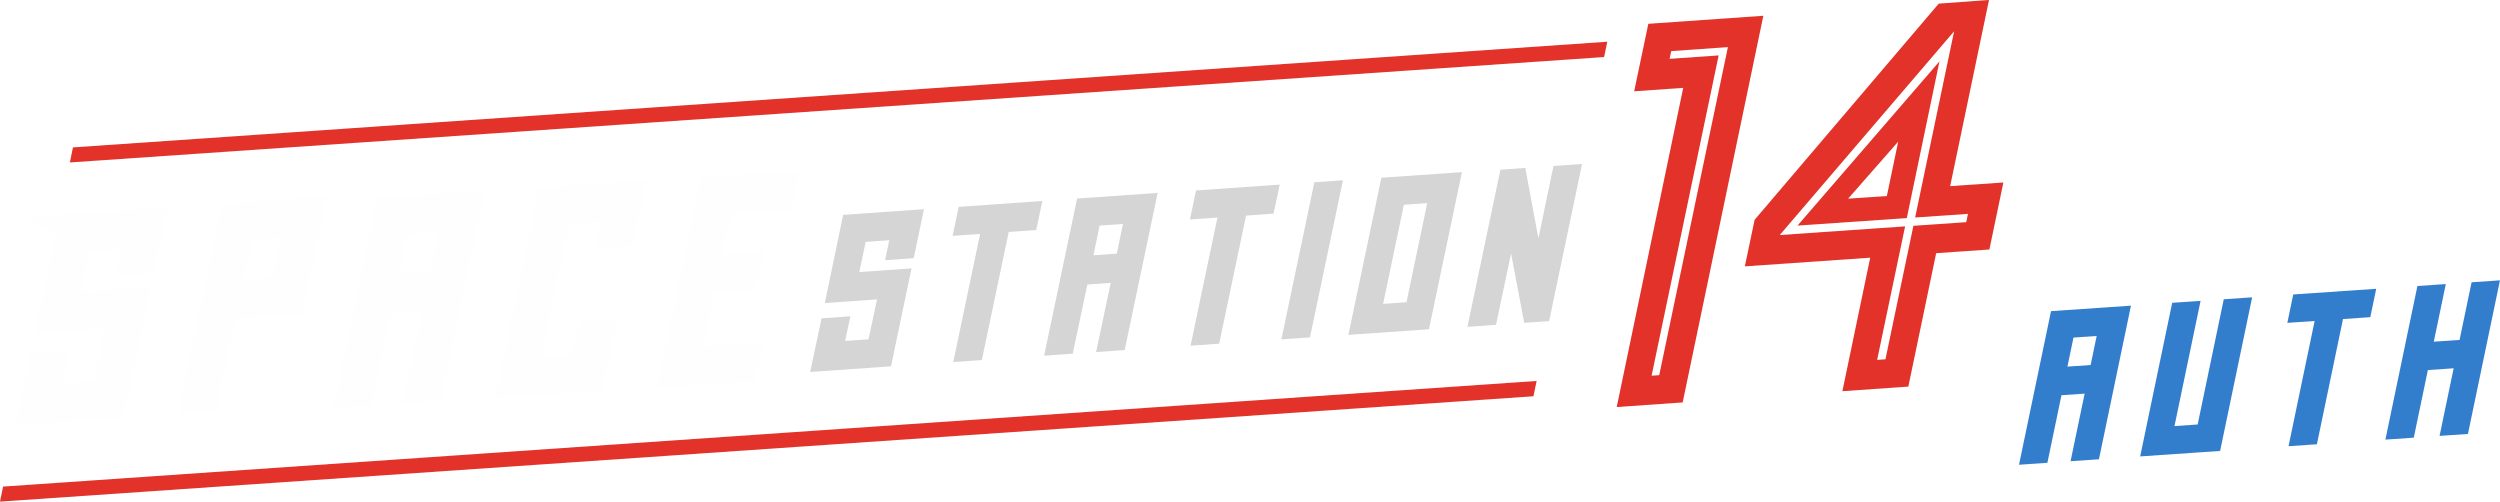
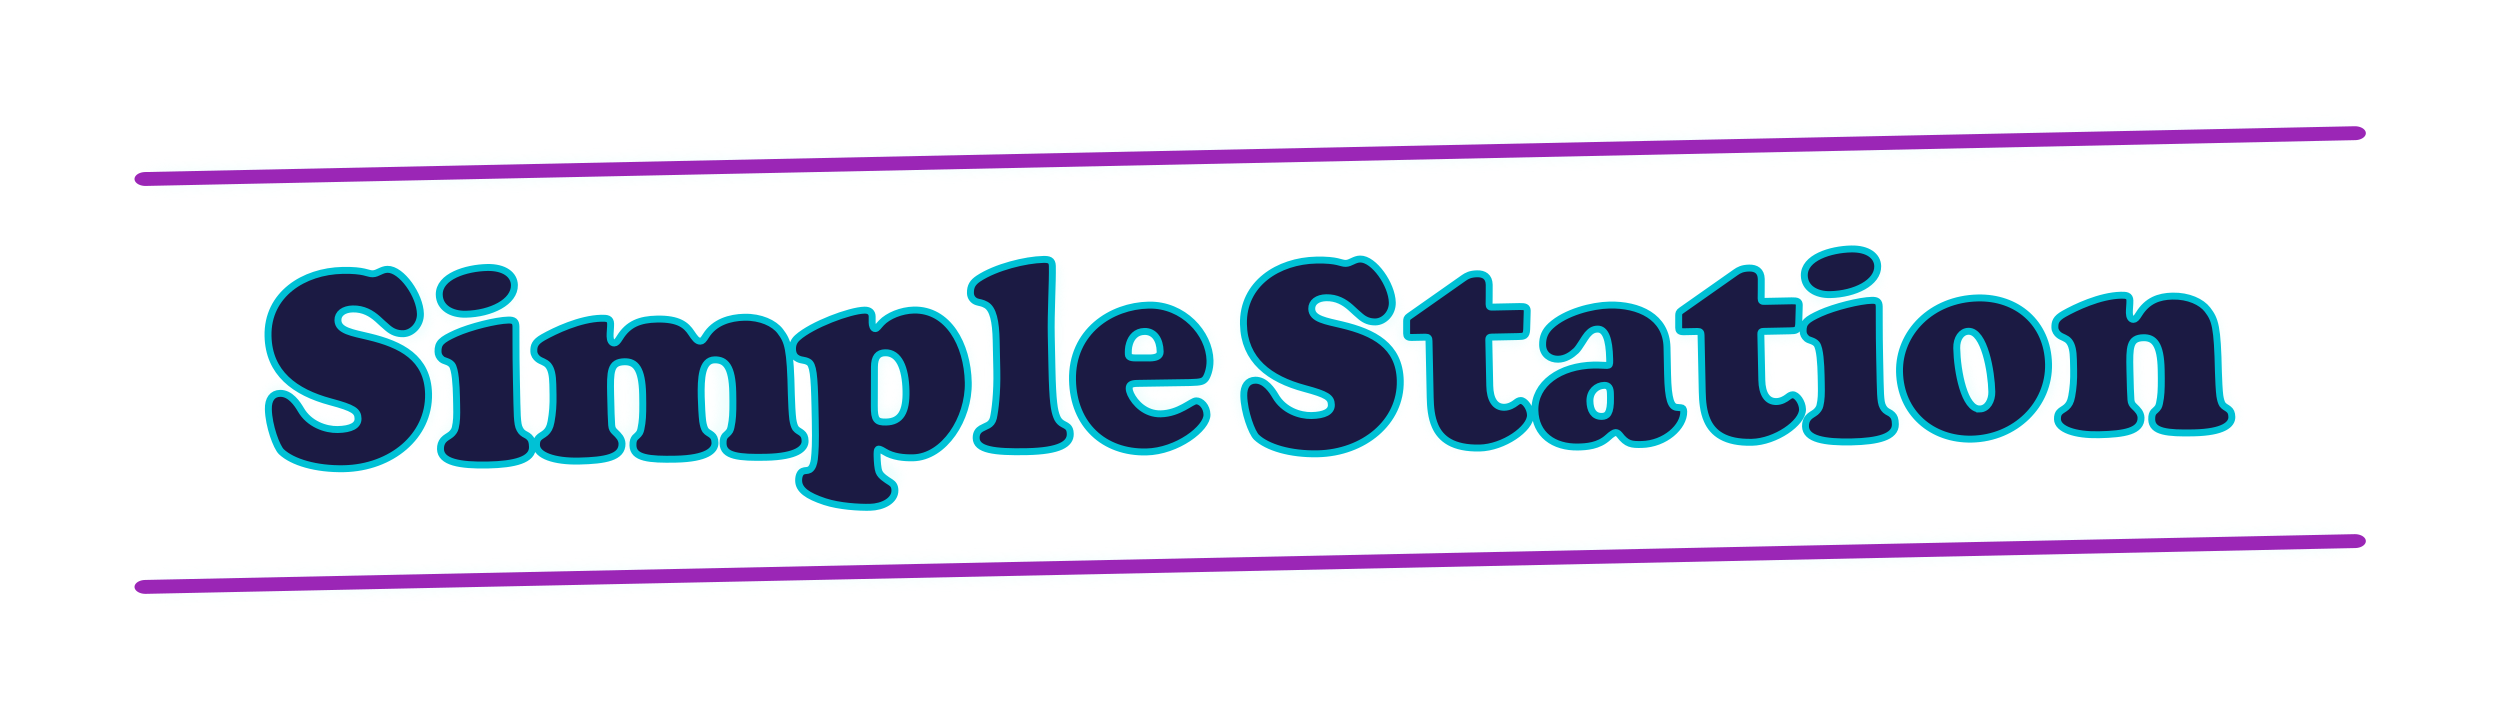
- <svg xmlns="http://www.w3.org/2000/svg" width="220.34mm" height="44.208mm" version="1.1" viewBox="0 0 220.34 44.208">
-   <g transform="translate(-70.426 -170.88)">
-     <g transform="translate(5.2915 22.631)">
-       <g transform="matrix(.9716 0 0 .9716 76.422 3.8653)">
-         <g fill="#d5d5d5">
-           <path d="m71.07 172.95-4.735 0.331 0.574-2.735 2.139-0.15-0.376 1.809 2.595-0.181 0.931-4.443-7.33 0.512-1.664 8.001 4.735-0.331-0.773 3.62-2.12 0.148 0.476-2.232-2.615 0.182-1.03 4.866 7.33-0.512z" />
-           <path d="m74.795 170 2.496-0.174-2.437 11.621 2.595-0.182 2.437-11.621 2.496-0.174 0.555-2.634-7.588 0.531z" />
-           <path d="m87.573 171.76 0.555-2.693 2.12-0.148-0.555 2.693zm2.833 8.598 2.992-14.255-7.31 0.512-2.991 14.255 2.595-0.182 1.327-6.274 2.12-0.148-1.327 6.274z" />
-           <path d="m98.978 179.78 2.437-11.621 2.496-0.175 0.555-2.634-7.588 0.531-0.555 2.634 2.496-0.174-2.437 11.621z" />
-           <path d="m104.62 179.39 2.595-0.181 2.991-14.255-2.595 0.182z" />
-           <path d="m115.73 167.18 2.12-0.148-1.882 8.988-2.119 0.148zm-5.032 11.802 7.31-0.51 2.991-14.255-7.31 0.51z" />
-           <path d="m124.09 178.07 1.367-6.475 1.189 6.296 2.259-0.158 2.992-14.255-2.595 0.182-1.367 6.574-1.188-6.395-2.259 0.158-2.991 14.255z" />
-         </g>
-         <text transform="matrix(1.0072 -.069108 -.20996 1.0072 0 0)" x="235.158" y="171.744" fill="#664646" font-family="'Grizzly Bear 11 Shadow Fill'" font-size="5.047px" font-weight="bold" letter-spacing="0px" stop-color="#000000" stroke="#5d1717" stroke-width="1.022" text-align="center" text-anchor="middle" word-spacing="0px" style="line-height:1.25;text-decoration-color:#000000;text-decoration-line:none" xml:space="preserve">
-           <tspan x="235.158" y="171.744" font-family="'Grizzly Bear 11 Shadow Fill'" font-weight="bold" stroke-width="1.022" />
-         </text>
-         <g transform="matrix(1.2157 -.083412 -.25342 1.2157 -48.235 1.3687)" fill="#327ecd" stop-color="#000000" style="text-decoration-color:#000000;text-decoration-line:none" aria-label="AUTH">
-           <path d="m218.46 165.59h1.73v5.044h2.118v-11.462h-5.965v11.462h2.118zm1.73-2.134h-1.73v-2.166h1.73z" />
-           <path d="m231.35 159.17h-2.118v9.344h-1.73v-9.344h-2.118v11.462h5.965z" />
-           <path d="m238.57 170.63v-9.344h2.037v-2.118h-6.191v2.118h2.037v9.344z" />
-           <path d="m245.8 165.59h1.924v5.044h2.118v-11.462h-2.118v4.3h-1.924v-4.3h-2.118v11.462h2.118z" />
-         </g>
-       </g>
-       <g transform="matrix(.9716 0 0 .9716 3.0563 25.241)" fill="#fefefe">
-         <path d="m88.592 151.83-2.595 0.181 0.742-3.627 2.595-0.182zm-4.582-6.724-3.999 19.056 3.469-0.242 1.774-8.388 6.064-0.423 2.225-10.67z" />
-         <path d="m100.85 147.82 2.834-0.198-0.742 3.6-2.834 0.198zm-6.727 15.777 3.469-0.242 1.774-8.387 2.834-0.198-1.774 8.387 3.469-0.243 3.999-19.056-9.772 0.683z" />
-         <path d="m108.8 162.69 9.745-0.681 1.377-6.505-3.469 0.243-0.635 2.983-2.807 0.197 2.515-12.014 2.807-0.198-0.502 2.42 3.469-0.243 1.245-5.94-9.746 0.681z" />
-         <path d="m135.67 145.62 0.741-3.521-8.951 0.626-3.998 19.056 8.951-0.626 0.741-3.521-5.482 0.383 1.033-4.892 3.787-0.265 0.742-3.521-3.787 0.265 0.741-3.601z" />
-         <path d="m66.678 158.66-1.377 6.505 9.798-0.685 2.489-11.88-6.329 0.442 0.768-3.655 2.86-0.2-0.503 2.419 3.469-0.243 1.244-5.94-4.328 0.303-8.729 0.57 2.91 1.489-1.876 9.019 6.329-0.442-1.032 4.84-2.834 0.197 0.635-2.983z" />
-       </g>
-       <path d="m71.563 161.24-0.27 1.327 135.22-9.291 0.281-1.349z" fill="#e23229" />
-       <path d="m65.135 192.46 135.15-9.286 0.281-1.349-135.16 9.309z" fill="#e23229" />
-       <g transform="matrix(.9857 -.06763 -.20547 .9857 36.235 22.484)" fill="#e23229">
-         <path d="m209.29 147.21 2e-3 -0.692 5.068-7e-3 -0.028 29.33-0.682 8.3e-4 0.026-28.637zm7.684 31.249 7e-3 -34.572-10.281 0.013-9e-3 6.034 4.385-6e-3 3e-3 28.539z" />
-         <path d="m234.58 146.48-0.015 16.65 4.723-1e-5 3.7e-4 0.743h-4.724l-0.011 11.937-0.743 2.6e-4 0.013-11.937-11.209 7e-3zm-14.539 20.024 11.209-7e-3v11.938l5.896-8e-3 2e-3 -11.931h4.758l1e-5 -5.992h-4.757l3e-3 -16.649-4.49 0.023-12.614 18.462z" />
-         <path d="m233.82 149.12-9.772 14.012h9.772zm-2.226 7.021 1e-5 4.865h-3.465z" />
-       </g>
+ <svg xmlns="http://www.w3.org/2000/svg" xml:space="preserve" width="5000" height="1440">
+   <defs>
+     <clipPath clipPathUnits="userSpaceOnUse" id="a">
+       <path d="M-57.6 991.68h2265.36v-872.4H-57.6Z" />
+     </clipPath>
+     <clipPath clipPathUnits="userSpaceOnUse" id="b">
+       <path d="M-42 1055.52h2244.72V24.48H-42Z" />
+     </clipPath>
+     <filter style="color-interpolation-filters:sRGB" id="d" x="-.008" y="-.067" width="1.016" height="1.133">
+       <feGaussianBlur stdDeviation="7.41" />
+     </filter>
+     <filter style="color-interpolation-filters:sRGB" id="c" x="-.016" y="-.05" width="1.033" height="1.099">
+       <feGaussianBlur stdDeviation="9.876" />
+     </filter>
+   </defs>
+   <g style="display:inline">
+     <g style="display:inline;opacity:.315;fill:none;fill-opacity:1;stroke:#cdfbf9;stroke-opacity:1;filter:url(#c)" transform="matrix(2.0804 0 0 -1.32344 263.622 1442.97)">
+       <path d="m29.19 820.353 2091.916 68.163M29.19 203.908l2091.916 68.162" style="display:inline;fill:none;fill-opacity:1;stroke:#cdfbf9;stroke-width:20.707;stroke-linecap:round;stroke-linejoin:miter;stroke-miterlimit:10;stroke-dasharray:none;stroke-opacity:1" />
+     </g>
+     <g style="display:inline;opacity:.315;fill:#cdfbf9;fill-opacity:1;stroke:#cdfbf9;stroke-opacity:1;filter:url(#d)" transform="scale(1.33333 -1.33333) rotate(1.2 53374.69 34811.372)">
+       <path d="M-208.95 701.869q20.167.002 52.864-9.98 3.916-1.175 6.265-1.175 1.958 0 11.747 3.526 3.132 1.175 6.656 1.175 13.118 0 27.608-20.75 14.686-20.753 14.688-39.548 0-10.964-6.655-18.6-6.46-7.44-15.858-7.442-7.832 0-12.727 3.132-4.895 3.132-21.538 18.597-23.496 21.926-46.207 21.924-10.964 0-17.62-5.288-6.46-5.286-6.46-13.901 0-17.033 29.957-25.645 40.53-11.94 51.885-17.42 49.928-24.273 49.932-71.458 0-41.702-34.06-68.136-34.848-27.022-91.038-27.027-25.061-.002-52.863 5.87-27.802 6.066-40.137 14.092-9.399 6.264-17.036 27.213-7.442 21.144-7.444 41.114 0 9.593 3.915 14.488 4.894 6.266 12.334 6.267 7.44 0 14.293-7.635 4.112-4.307 19.385-27.604 7.245-10.963 22.908-18.206 15.86-7.242 32.697-7.24 14.488 0 23.494 5.288 9.006 5.482 9.005 13.901 0 7.832-7.05 13.509-7.048 5.677-22.907 10.57-27.998 8.808-42.683 16.05-14.685 7.44-27.412 18.598-30.936 27.407-30.94 62.257 0 17.229 8.025 33.48 8.025 16.447 22.708 28.39 32.89 27.61 80.27 27.614z" style="font-size:407.133px;font-family:cooper;-inkscape-font-specification:CooperBlack;fill:#cdfbf9;fill-opacity:1;stroke:#cdfbf9;stroke-width:10.341;stroke-opacity:1" />
+       <path d="m42.975 610.642.01-113.752q.001-13.509 2.352-19.774 2.545-6.265 9.986-11.55 6.07-4.307 8.028-7.44 2.153-2.936 2.154-7.635 0-25.256-64.02-25.262-34.458-.003-54.624 5.477-6.853 1.957-11.16 6.851-4.113 4.895-4.113 11.16 0 5.286 2.153 8.223 2.153 2.937 10.963 9.399 6.069 4.503 8.613 14.684 2.544 10.182 2.543 30.347-.001 6.461-.982 24.082-.784 17.816-1.176 20.753-1.176 8.027-10.965 12.334-12.14 5.285-12.14 15.661-.001 12.335 15.857 18.406 21.927 8.42 46.987 14.296 25.06 5.876 38.765 5.877 10.768.001 10.77-12.137zm-38.773 85.75q17.033.002 27.02-6.458 9.985-6.265 9.986-17.033 0-15.075-15.074-23.887Q2.25 635.11-31.62 635.108q-14.292 0-22.712 5.48-11.356 7.047-11.357 19.577 0 16.838 24.08 26.434 24.471 9.791 45.812 9.793zM175.88 622.22q11.16 0 11.161-15.858v-3.328q-.195-3.133-.195-5.09.001-10.573 6.266-10.572 3.329 0 10.376 8.42 10.571 12.14 26.625 19.189 16.054 7.245 32.891 7.247 32.697.003 45.425-23.882 4.895-8.81 8.028-8.81 2.154 0 10.18 7.833 25.45 24.867 57.755 24.87 25.256.002 41.312-13.897 16.838-14.487 16.84-43.463.002-6.265-.389-21.145-.39-5.09-.388-30.738 0-16.446-.194-23.103-.196-4.111-.195-5.874 0-12.53 7.833-21.927 4.7-5.677 5.678-7.635 1.175-1.762 1.175-4.894 0-25.061-58.929-25.066-26.039-.002-42.094 6.261-15.86 6.264-15.86 16.445 0 3.915.978 5.873 1.175 2.154 7.635 10.965 6.068 8.028 6.064 53.45 0 26.43-3.723 36.807-4.308 12.334-17.23 12.333-6.461 0-11.551-4.112-4.894-3.917-6.46-9.986-1.762-7.049-1.955-37.591.59-32.892 1.962-39.94 1.567-7.048 9.987-19.578 1.958-2.936 1.958-7.44 0-23.298-60.887-23.303-36.612-.003-49.338 5.477-10.182 4.306-10.183 15.27 0 4.895 1.174 6.853 1.37 1.958 8.81 9.007 4.307 4.112 5.481 7.636 1.37 3.72 1.957 13.314 1.368 21.536 1.366 43.464 0 38.374-19.582 38.372-14.683 0-17.423-16.447-2.348-15.467-2.345-44.248 0-21.536.785-28.193.98-6.657 4.896-13.9 4.7-8.419 4.7-13.705.001-12.726-17.814-17.622-19.383-5.288-42.681-5.29-30.151-.003-44.248 4.695-14.097 4.893-14.098 15.27 0 3.915 1.761 6.657 1.958 2.74 8.614 8.615 8.81 8.028 10.179 22.125 2.151 24.277 2.149 50.317 0 18.6-1.96 25.843-1.763 7.44-7.833 11.942-5.874 4.503-7.636 6.852-1.566 2.35-1.567 6.46 0 13.119 20.556 20.756 49.532 17.821 74.2 18.019z" style="font-size:407.133px;font-family:cooper;-inkscape-font-specification:CooperBlack;fill:#cdfbf9;fill-opacity:1;stroke:#cdfbf9;stroke-width:10.341;stroke-opacity:1" />
+       <path d="M567.347 622.107q11.943.001 14.88-2.152 2.936-1.958 2.937-10.18 0-7.245 4.7-7.244 1.958 0 13.117 7.44 8.418 5.68 21.34 9.4 13.117 3.917 23.69 3.918 24.864.002 44.444-17.225 14.88-13.116 23.106-33.086 8.616-20.948 8.618-44.05 0-49.338-33.276-81.254-25.646-24.868-58.342-24.87-16.641-.002-34.263 7.828-3.524 1.566-5.678 1.566-5.873 0-5.872-11.748 0-15.467 10.378-22.319 9.594-6.46 11.357-8.613 1.958-2.35 1.958-7.636 0-11.747-13.116-18.013-13.117-6.462-37.003-6.464-42.485-.004-74.4 17.026-16.25 8.613-16.252 21.34 0 5.873 2.349 9.006 2.545 2.937 9.593 6.266 10.18 4.7 12.333 17.034 2.348 12.335 3.517 70.875-1.374 48.163-3.529 54.036-.783 1.958-2.35 2.545-1.37.588-9.593 2.153-6.265 1.174-10.181 5.677-3.916 4.698-3.917 11.16 0 7.83 5.48 13.705 5.482 6.07 17.816 11.749 47.966 21.736 76.159 22.13zm19.39-74.005-2.933-53.841q-.195-3.329-.195-6.461 0-6.07 5.287-9.789 5.287-3.72 14.097-3.719 27.019.002 27.014 44.446 0 28.78-11.359 40.527-7.049 7.243-16.838 7.242-13.9 0-15.074-18.405z" style="font-size:407.133px;font-family:cooper;-inkscape-font-specification:CooperBlack;fill:#cdfbf9;fill-opacity:1;stroke:#cdfbf9;stroke-width:10.341;stroke-opacity:1" />
+       <path d="m853.237 584.446.01-62.847q0-41.702 1.18-48.554 1.37-6.853 9.79-10.572 7.244-3.132 9.593-5.873 2.546-2.74 2.546-7.83 0-6.462-4.697-11.748-4.503-5.287-12.139-7.441-14.096-4.309-47.575-4.312-37.787-.003-53.058 5.673-7.049 2.545-11.552 7.83-4.504 5.482-4.505 11.356 0 4.699 2.35 7.244 2.544 2.545 10.767 6.07 7.636 3.33 9.396 18.21 3.13 25.452 3.126 72.44 0 47.772-2.747 61.476-2.742 13.705-13.706 20.361-8.224 4.698-11.357 8.81-2.937 4.306-2.937 10.376 0 9.593 9.2 16.642 9.201 7.245 29.367 13.316 13.509 4.113 35.044 7.835 21.537 3.722 31.326 3.723 15.467 0 15.469-19.186 0-6.265-1.956-28.78-2.542-35.046-2.93-64.219zM1071.489 516.345l-92.02-.008q-6.069-.001-6.068-5.287 0-12.726 13.707-24.08 13.902-11.16 29.76-11.158 9.398.001 20.753 3.526 11.551 3.721 18.99 9.008 6.657 4.7 10.573 4.7 5.09 0 9.985-6.264 4.896-6.265 4.896-12.922 0-14.096-17.618-27.215-31.128-23.302-71.851-23.305-41.115-.004-68.92 23.88-13.51 11.745-22.321 28.386-11.553 22.123-11.556 46.596 0 32.892 19.965 59.13 17.227 22.712 43.853 33.874 19.97 8.42 43.268 8.423 37.2.003 63.24-21.14 13.119-10.57 21.148-25.058 9.203-16.445 9.204-32.108 0-12.726-5.284-20.95-5.286-8.027-13.704-8.028zm-86.932 36.604 19.774.002q12.53 0 12.53 11.552 0 10.573-6.072 17.229-6.07 6.656-15.859 6.655-10.964 0-17.228-8.616-5.873-8.028-5.872-16.25 0-5.874 2.742-8.224 2.937-2.349 9.985-2.348z" style="font-size:407.133px;font-family:cooper;-inkscape-font-specification:CooperBlack;fill:#cdfbf9;fill-opacity:1;stroke:#cdfbf9;stroke-width:10.341;stroke-opacity:1" />
+       <path d="M1246.404 683.739q19.746.002 51.762-9.773 3.834-1.15 6.134-1.15 1.917 0 11.502 3.452 3.068 1.15 6.518 1.151 12.845.001 27.033-20.318 14.38-20.32 14.381-38.724.001-10.735-6.516-18.212-6.326-7.286-15.528-7.287-7.668 0-12.461 3.066-4.793 3.067-21.09 18.21-23.006 21.47-45.244 21.468-10.736-.001-17.253-5.178-6.326-5.177-6.325-13.612 0-16.678 29.333-25.11 39.685-11.691 50.804-17.058 48.887-23.767 48.892-69.968 0-40.834-33.351-66.717-34.122-26.459-89.142-26.464-24.538-.002-51.76 5.747-27.224 5.94-39.302 13.799-9.202 6.134-16.68 26.646-7.288 20.703-7.29 40.257 0 9.394 3.834 14.187 4.792 6.135 12.076 6.136 7.285 0 13.996-7.476 4.026-4.217 18.981-27.028 7.094-10.735 22.431-17.827 15.53-7.092 32.016-7.09 14.186 0 23.004 5.178 8.818 5.368 8.818 13.612-.001 7.668-6.903 13.227-6.902 5.559-22.43 10.35-27.415 8.624-41.794 15.716-14.379 7.284-26.84 18.21-30.293 26.836-30.296 60.96 0 16.87 7.857 32.782 7.859 16.104 22.236 27.8 32.204 27.033 78.597 27.038z" style="font-size:398.651px;font-family:cooper;-inkscape-font-specification:CooperBlack;fill:#cdfbf9;fill-opacity:1;stroke:#cdfbf9;stroke-width:10.341;stroke-opacity:1" />
+       <path d="m1500.448 557.169.01-64.797q.001-11.502 5.562-18.787 5.751-7.284 14.57-7.283 7.477 0 19.745 6.903 2.876 1.726 5.751 1.726 4.601 0 8.436-5.559t3.835-12.077q0-11.886-13.034-22.814-27.22-23.2-65.945-23.203-30.673-.003-49.27 17.25-18.597 17.443-18.6 45.816l-.01 88.568q0 4.41-1.15 5.368-.96 1.15-5.368 1.15l-19.746-.002q-5.56 0-7.093 1.724-1.534 1.917-1.535 8.627v8.435q.19 5.751 4.408 8.436l87.797 55.219q3.258 1.726 8.051 1.726l15.528.001q4.793 0 6.327-2.3 1.725-2.109 1.726-8.627v-25.88q0-5.751 1.726-7.476 1.917-1.726 7.86-1.725l35.466.003q7.093 0 9.202-2.683 2.109-2.492 2.11-10.927v-11.31q.001-9.203-2.682-12.845-2.684-3.451-9.777-3.452l-34.699-.003q-5.367 0-7.284-1.918-1.917-1.917-1.917-7.285z" style="font-size:398.651px;font-family:cooper;-inkscape-font-specification:CooperBlack;fill:#cdfbf9;fill-opacity:1;stroke:#cdfbf9;stroke-width:10.341;stroke-opacity:1" />
+       <path d="M1683.071 607.28q33.357.003 56.555-16.865 12.27-9.01 17.064-20.703 4.985-11.502 4.987-31.823l-.38-28.564q0-29.714 4.22-38.533 2.11-4.217 4.026-5.367 1.918-1.15 8.053-2.108 6.134-.958 6.135-8.051 0-9.202-7.475-19.171-7.284-9.97-18.978-16.68-14.377-8.437-30.097-8.438-20.129-.002-31.824 13.8-4.026 4.984-7.477 4.983-3.834 0-10.16-4.793-19.17-13.997-43.516-13.999-25.114-.002-40.643 10.732-10.161 7.092-16.105 18.402-5.944 11.502-5.945 23.963 0 19.938 16.1 35.276 25.111 24.157 75.147 24.353 11.119.001 13.994 2.11 2.876 2.3 2.875 10.353 0 20.32-4.22 29.33-4.219 9.202-13.804 9.201-5.751 0-10.352-3.452-4.409-3.45-11.118-12.653-17.06-24.349-35.655-24.35-9.394-.001-15.337 5.558t-5.944 14.569q-.001 9.202 7.283 18.404 7.476 9.203 20.128 16.106 34.697 18.407 72.463 18.41zm-12.834-111q-8.435 0-14.761-6.902-6.134-6.902-6.133-16.487 0-9.202 4.41-14.953 4.41-5.56 11.695-5.558 15.337 0 15.334 25.881 0 10.544-2.301 14.186-2.11 3.643-8.244 3.834zM1913.172 557.206l.01-64.796q0-11.503 5.561-18.787 5.752-7.284 14.57-7.284 7.477.001 19.746 6.904 2.875 1.725 5.75 1.725 4.602 0 8.437-5.558 3.834-5.56 3.835-12.077 0-11.886-13.034-22.815-27.22-23.199-65.945-23.202-30.673-.003-49.27 17.249-18.598 17.444-18.6 45.816l-.01 88.569q0 4.409-1.151 5.367-.959 1.15-5.368 1.15l-19.745-.002q-5.56 0-7.094 1.725-1.534 1.917-1.534 8.626l-.001 8.435q.191 5.752 4.408 8.436l87.797 55.22q3.259 1.725 8.052 1.725l15.528.001q4.793 0 6.326-2.3 1.726-2.108 1.726-8.626v-25.88q0-5.752 1.727-7.477 1.917-1.725 7.86-1.725l35.465.003q7.093.001 9.202-2.683 2.11-2.492 2.11-10.927v-11.31q.001-9.202-2.683-12.845-2.683-3.451-9.776-3.452l-34.699-.003q-5.368 0-7.285-1.917-1.917-1.918-1.916-7.285zM2090.18 594.466l.01-111.382q0-13.227 2.302-19.362 2.493-6.134 9.778-11.31 5.943-4.216 7.86-7.284 2.11-2.875 2.11-7.476 0-24.73-62.686-24.736-33.74-.003-53.487 5.363-6.71 1.917-10.928 6.709-4.026 4.792-4.026 10.927 0 5.176 2.108 8.052 2.108 2.875 10.735 9.203 5.942 4.41 8.433 14.378 2.492 9.97 2.49 29.715 0 6.326-.961 23.58-.768 17.445-1.152 20.32-1.151 7.86-10.737 12.077-11.886 5.175-11.887 15.336 0 12.077 15.527 18.021 21.47 8.246 46.008 14 24.538 5.753 37.958 5.754 10.543 0 10.545-11.885zm-37.966 83.964q16.678.002 26.456-6.324 9.778-6.134 9.779-16.677 0-14.762-14.76-23.39-23.387-13.613-56.552-13.616-13.995-.001-22.238 5.365-11.12 6.9-11.121 19.17 0 16.487 23.577 25.883 23.963 9.587 44.859 9.59z" style="font-size:398.651px;font-family:cooper;-inkscape-font-specification:CooperBlack;fill:#cdfbf9;fill-opacity:1;stroke:#cdfbf9;stroke-width:10.341;stroke-opacity:1" />
+       <path d="M2244.922 607.31q35.082.004 61.54-18.206 18.98-13.034 30.484-33.93 11.888-21.853 11.89-45.624 0-41.6-38.144-70.743-36.421-27.801-83.39-27.806-45.818-.004-74.192 26.066-27.608 25.303-27.612 65.944 0 45.243 33.734 74.002 35.27 30.293 85.69 30.298zm-15.333-44.285q-8.435 0-13.61-6.328-4.984-6.135-4.983-16.487 0-11.502 4.22-31.44 4.411-19.745 10.355-35.08 5.945-15.72 19.364-15.719 17.062.002 17.06 21.665 0 16.103-4.412 36.615-4.22 20.512-10.356 33.356-6.327 13.036-17.638 13.418z" style="font-size:398.651px;font-family:cooper;-inkscape-font-specification:CooperBlack;fill:#cdfbf9;fill-opacity:1;stroke:#cdfbf9;stroke-width:10.341;stroke-opacity:1" />
+       <path d="m2598.99 536.417 2.69-67.48q.385-7.669 2.302-11.311 2.11-3.642 11.887-13.994 2.876-3.067 2.877-8.626 0-12.653-15.144-17.639-15.144-4.985-54.06-4.989-26.456-.002-37.384 4.598-11.31 4.791-11.312 15.527 0 3.834 1.15 5.56 1.15 1.917 7.667 9.01 7.668 8.053 7.664 53.679 0 26.456-6.138 39.108-4.986 10.16-18.405 10.158-12.844 0-17.636-8.245-4.792-8.243-4.79-29.906v-37.958q0-11.31 1.343-15.528 1.534-4.218 9.587-16.294 2.109-3.451 2.11-7.86 0-11.31-15.72-16.68-15.719-5.37-49.075-5.372-53.295-.005-53.297 22.041 0 4.601 1.533 6.902 1.725 2.492 7.86 6.902 4.983 3.643 6.325 8.244 1.342 4.793 2.49 23.196 1.34 21.855 1.338 45.818 0 13.228-2.11 17.254-1.918 4.217-11.504 10.16-8.244 5.175-8.244 12.651 0 7.668 6.708 12.462 6.71 4.985 27.605 12.463 18.403 6.52 35.465 10.93 17.061 4.603 23.387 4.604 5.752 0 9.586-4.217 4.026-4.217 4.027-9.968 0-.576-.192-4.793-.19-1.534-.19-2.684 0-9.202 7.668-9.201 4.601 0 9.777 7.286 16.484 23.773 47.924 23.776 24.155.002 41.41-12.65 12.078-9.009 16.872-21.277 4.794-12.077 5.946-35.657z" style="font-size:398.651px;font-family:cooper;-inkscape-font-specification:CooperBlack;fill:#cdfbf9;fill-opacity:1;stroke:#cdfbf9;stroke-width:10.341;stroke-opacity:1" />
+     </g>
+     <g style="display:inline">
+       <path d="m13.11 819.83 2124.076 69.21M13.11 203.384l2124.076 69.21" style="display:inline;fill:none;stroke:#9b26b6;stroke-width:21.025;stroke-linecap:round;stroke-linejoin:miter;stroke-miterlimit:10;stroke-dasharray:none;stroke-opacity:1" transform="matrix(2.0804 0 0 -1.32344 263.622 1442.97)" />
+     </g>
+     <g style="display:inline">
+       <path style="font-weight:900;font-size:403.585px;font-family:'Cooper*';-inkscape-font-specification:'Cooper*, Heavy';fill:#1b1a43;stroke:#00c1d5;stroke-width:10.409" d="M-278.937-500.852c-4.843-8.677-15.134-25.022-30.47-25.022-11.503 0-18.162 8.475-18.162 23.408 0 25.224 11.3 57.309 18.162 64.17 16.143 15.941 51.255 27.443 93.43 27.443 70.425 0 129.147-45.605 129.147-109.573 0-54.282-39.955-75.067-87.578-87.578-24.619-6.457-46.009-9.888-46.009-25.628 0-10.09 9.08-16.547 22.6-16.547 15.942 0 27.445 7.063 36.929 15.74 5.246 4.843 10.09 9.888 15.134 14.126 6.66 5.852 13.722 8.879 22.803 8.879 13.116 0 26.435-12.512 26.435-29.26 0-27.646-26.839-67.803-48.027-67.803-8.879 0-14.73 6.256-22.197 6.256-7.668 0-12.108-6.054-45.202-6.054-58.116 0-113.81 33.498-113.81 96.053 0 55.493 38.34 85.157 91.613 100.695 34.709 10.09 40.762 14.73 40.762 26.031 0 10.291-10.695 15.74-30.874 15.74-17.96 0-42.578-8.879-54.686-31.076zM-67.66-668.744c0 19.373 17.556 30.068 39.148 30.068 37.735 0 73.856-16.75 73.856-42.175 0-15.538-14.53-27.242-40.157-27.242-31.681 0-72.847 11.704-72.847 39.35zm22.6 165.874c0 16.95-.403 24.82-2.824 34.305-.808 3.43-3.431 7.062-6.66 9.686-3.632 2.825-8.273 4.64-11.502 8.273-3.027 3.43-4.641 7.87-4.641 13.318 0 19.574 28.25 25.426 70.627 25.426 40.157 0 67.399-6.255 67.399-25.627 0-8.274-1.413-11.704-4.641-14.933-3.027-3.229-6.66-3.834-10.09-7.063-2.421-2.22-5.246-6.86-6.054-12.713-1.009-6.659-1.21-15.941-1.21-31.277v-35.92c0-47.623 1.009-63.968 1.009-79.304 0-7.466-2.825-9.888-11.099-9.888-18.363 0-57.51 8.88-79.304 18.162-21.996 9.484-27.242 14.125-27.242 27.04 0 4.44 1.614 8.071 5.448 11.502 3.43 3.027 10.695 3.229 14.933 8.677 5.044 6.66 5.852 31.076 5.852 48.632zm144.888-12.108c0 14.53-1.211 27.646-3.834 40.157-1.817 9.08-4.843 13.117-8.476 16.345-4.036 3.43-8.071 4.642-10.897 7.87-2.017 2.22-3.228 5.045-3.228 10.493 0 15.538 26.636 25.224 62.96 25.224 40.156 0 65.38-4.237 65.38-24.82 0-3.834-1.615-7.265-3.027-9.484-2.018-3.027-4.238-5.247-7.668-8.677-2.018-2.018-4.036-4.642-4.238-9.888-.403-7.265-.605-22.4-.605-45.807 0-35.112.605-48.834 21.793-48.834 16.346 0 26.233 10.292 26.233 49.44 0 18.968-.403 33.699-2.017 43.385-1.211 6.86-2.018 11.098-3.633 13.923-2.421 3.834-5.448 5.449-7.062 7.265-2.018 2.421-3.431 5.045-3.431 11.704 0 19.17 23.61 21.995 63.968 21.995 46.21 0 59.125-11.906 59.125-23.206 0-6.255-1.614-9.282-4.64-11.906-2.624-2.421-6.66-3.834-9.283-7.466-1.816-3.027-3.027-7.466-3.834-13.52-.807-7.265-1.413-25.426-1.413-36.726 0-27.848 2.018-54.888 21.188-54.888 16.346 0 26.233 10.292 26.233 49.44 0 18.968-.403 33.699-2.018 43.385-1.21 6.86-2.017 11.098-3.632 13.923-2.421 3.834-5.448 5.449-7.063 7.265-2.017 2.421-3.43 5.045-3.43 11.704 0 19.17 23.61 21.995 63.968 21.995 46.21 0 59.125-11.906 59.125-23.206 0-6.255-1.614-9.282-4.64-11.906-2.624-2.421-6.66-3.834-9.283-7.466-1.816-3.027-3.027-7.466-3.834-13.52-.807-7.265-1.413-25.426-1.413-36.726 0-70.022-3.229-80.112-14.73-95.852-8.88-12.107-28.655-21.995-53.274-21.995-21.39 0-45 6.255-58.116 26.435-4.036 6.255-5.852 8.071-8.677 8.071-5.247 0-8.677-5.65-13.117-12.51-7.466-11.906-18.565-21.996-51.255-21.996-25.426 0-42.982 6.255-56.098 26.435-4.036 6.255-6.054 8.071-8.677 8.071-4.036 0-6.054-4.237-6.054-10.09 0-5.65 1.21-13.116 1.21-18.968 0-7.668-5.246-8.475-13.52-8.475-32.286 0-70.627 17.354-88.183 26.838-12.713 6.861-14.327 12.713-14.327 20.583 0 5.045 2.825 9.08 6.054 11.704 4.64 3.834 10.695 4.44 15.134 9.888 4.641 5.852 6.256 15.134 6.256 28.655zm392.446 45.807c0 37.13-1.211 47.825-2.624 59.125-.807 5.65-2.825 12.713-7.466 15.337-3.43 1.816-6.66.605-10.493 2.22-3.632 1.614-6.256 6.659-6.256 14.125 0 13.318 12.31 22.802 38.543 32.085 21.793 7.668 51.457 9.888 67.398 9.888 19.776 0 38.14-9.485 38.14-24.619 0-6.86-2.624-9.686-6.055-12.107-3.027-2.018-7.87-5.247-10.09-7.265-3.228-2.825-5.65-5.045-7.264-9.282-1.614-4.238-2.22-15.135-2.22-23.207 0-4.44 0-10.493 2.422-10.493 1.413 0 3.632.807 8.677 4.036 12.511 8.274 29.26 10.09 42.78 10.09 46.412 0 85.156-56.502 85.156-111.188 0-57.914-28.452-110.38-79.304-110.38-18.968 0-38.946 7.87-49.036 18.16-4.843 4.844-6.659 8.476-9.484 8.476-3.228 0-4.44-5.045-4.44-9.08 0-3.633.203-6.054.203-9.283 0-5.448-3.23-9.686-11.099-9.686-22.399 0-79.708 20.381-101.3 38.946-5.65 4.843-8.072 10.291-8.072 17.354 0 9.08 4.44 12.713 8.072 14.53 6.054 3.026 9.283 1.613 15.336 5.044 7.063 4.036 8.476 19.17 8.476 69.013zm106.143 5.449c-14.126 0-17.758-3.43-17.153-24.417l1.413-58.52c.403-14.933 5.852-20.986 16.547-20.986 20.38 0 30.067 22.6 30.067 57.914 0 31.278-8.88 46.009-30.875 46.009zm167.689-73.453c0 33.094-3.834 59.327-6.66 70.83-1.412 5.448-4.64 8.676-8.07 10.493-3.028 1.614-7.467 3.228-10.696 5.044-3.834 2.22-7.668 6.054-7.668 13.924 0 17.556 25.628 21.995 76.076 21.995 48.228 0 65.179-9.887 65.179-25.224 0-5.852-1.413-8.475-3.632-10.695-2.624-2.421-6.256-3.632-9.485-6.053-2.623-2.018-5.045-4.843-6.659-9.485-3.43-9.282-5.65-21.793-5.65-73.452v-46.816c0-37.533 3.834-80.515 3.834-105.941 0-8.879-5.045-10.09-13.318-10.09-26.435 0-71.435 9.888-97.87 26.637-8.475 5.448-12.51 11.099-12.51 21.592 0 6.054 3.631 11.3 9.483 13.318 3.835 1.413 7.467 1.21 13.52 4.843 10.494 6.256 14.126 24.619 14.126 54.282zm229.842-93.632c-55.897 0-116.637 36.727-116.637 110.18 0 67.398 45 109.976 108.363 109.976 46.412 0 92.22-33.7 92.22-54.08 0-12.31-8.476-20.987-15.74-20.987-7.063 0-25.628 18.363-53.677 18.363-22.601 0-38.14-16.547-44.395-30.672-1.21-2.825-2.018-5.852-2.018-8.274 0-5.448 3.229-7.466 12.108-7.466l79.506.404c16.95 0 19.574-1.413 23.004-5.247 2.22-2.421 7.467-13.52 7.467-27.04 0-41.368-38.543-85.157-90.201-85.157zm0 79.305-18.767-.404c-8.274 0-13.318-1.009-13.318-5.65 0-3.632-.202-9.888 2.22-16.547 3.026-8.879 9.887-17.354 22.6-17.354 14.327 0 23.004 11.906 23.004 30.874 0 6.861-6.255 9.08-15.74 9.08z" transform="matrix(1.33304 -.02804 .02804 1.33304 987.453 1479.029)" aria-label="Simple" />
+       <path style="font-weight:900;font-size:394.249px;font-family:'Cooper*';-inkscape-font-specification:'Cooper*, Heavy';fill:#1b1a43;stroke:#00c1d5;stroke-width:10.384" d="M1183.165-490.402c-4.73-8.476-14.784-24.443-29.766-24.443-11.236 0-17.74 8.279-17.74 22.866 0 24.64 11.038 55.984 17.74 62.686 15.77 15.573 50.07 26.809 91.269 26.809 68.797 0 126.16-44.55 126.16-107.039 0-53.026-39.031-73.33-85.552-85.552-24.05-6.308-44.945-9.659-44.945-25.035 0-9.856 8.87-16.164 22.078-16.164 15.573 0 26.81 6.9 36.074 15.376 5.125 4.73 9.856 9.659 14.784 13.798 6.505 5.717 13.405 8.674 22.275 8.674 12.814 0 25.824-12.222 25.824-28.583 0-27.006-26.218-66.234-46.916-66.234-8.673 0-14.39 6.111-21.684 6.111-7.49 0-11.827-5.914-44.156-5.914-56.771 0-111.178 32.723-111.178 93.831 0 54.21 37.454 83.187 89.495 98.366 33.905 9.856 39.819 14.39 39.819 25.429 0 10.053-10.448 15.375-30.16 15.375-17.544 0-41.593-8.673-53.42-30.357zm321.707-8.673v-68.994c0-2.957.789-3.942 3.943-3.942h39.82c8.87 0 12.812 0 13.404-10.645l1.182-23.26c.198-1.972.198-3.943.198-4.535 0-5.322-2.957-6.505-11.237-6.505h-40.213c-4.337 0-5.52-.394-5.52-4.534s.789-17.74.789-29.174c0-12.025-7.49-16.756-17.741-16.756-10.448 0-15.573 2.76-20.304 5.914l-82.792 55.59c-3.943 2.562-3.943 4.336-4.14 7.293-.197 3.548-.394 12.419-.394 18.53 0 4.14 1.183 6.11 7.885 6.11h20.304c4.336 0 5.125 1.775 5.125 5.717v84.96c0 14.588.986 29.766 6.505 42.974 8.082 19.515 26.218 34.3 66.234 34.3 35.482 0 77.076-27.4 77.076-47.902 0-10.842-8.083-22.078-14.193-22.078-2.76 0-4.929 1.38-7.294 3.154-3.943 2.957-10.25 6.505-17.347 6.505-13.996 0-21.29-12.024-21.29-32.722zm80.546-59.532c0 14.193 10.842 21.88 22.866 21.88 10.842 0 19.713-5.519 27.203-12.22 5.126-4.732 13.602-19.713 17.347-23.656 4.534-4.928 8.674-8.082 15.376-8.082 11.63 0 17.347 14.587 17.347 44.945v2.76c0 5.716-.394 7.096-3.942 7.096-3.746 0-12.025-.986-19.91-.986-50.661 0-89.889 26.02-89.889 66.234 0 36.27 27.203 56.18 63.474 56.18 12.42 0 30.752-.59 45.339-13.404 5.52-4.928 9.462-7.096 11.236-7.096 1.774 0 3.943.788 5.914 3.35 10.645 14.785 18.135 15.376 33.117 15.376 34.89 0 64.065-25.232 64.065-48.098 0-3.943-1.38-5.52-3.745-5.717-1.774-.197-4.337-.394-7.097-.788-7.688-1.38-12.221-10.842-12.221-49.873v-40.41c0-46.127-41.2-65.248-84.961-65.248-26.218 0-66.234 9.462-88.509 29.174-8.87 7.885-13.01 16.756-13.01 28.583zm100.14 81.018c0 24.64-5.915 27.992-13.603 27.992-12.418 0-17.346-9.856-17.346-23.26 0-14.588 10.644-23.261 22.078-23.261 2.956 0 5.519.985 6.899 3.154 1.577 2.168 1.971 5.716 1.971 8.87zm227.481-21.486v-68.994c0-2.957.788-3.942 3.942-3.942h39.82c8.87 0 12.813 0 13.404-10.645l1.183-23.26c.197-1.972.197-3.943.197-4.535 0-5.322-2.957-6.505-11.236-6.505h-40.213c-4.337 0-5.52-.394-5.52-4.534s.788-17.74.788-29.174c0-12.025-7.49-16.756-17.74-16.756-10.448 0-15.573 2.76-20.304 5.914l-82.793 55.59c-3.942 2.562-3.942 4.336-4.14 7.293-.197 3.548-.394 12.419-.394 18.53 0 4.14 1.183 6.11 7.885 6.11h20.304c4.337 0 5.125 1.775 5.125 5.717v84.96c0 14.588.986 29.766 6.506 42.974 8.082 19.515 26.217 34.3 66.233 34.3 35.483 0 77.076-27.4 77.076-47.902 0-10.842-8.082-22.078-14.193-22.078-2.76 0-4.928 1.38-7.294 3.154-3.942 2.957-10.25 6.505-17.346 6.505-13.996 0-21.29-12.024-21.29-32.722zm67.022-155.334c0 18.924 17.15 29.371 38.243 29.371 36.862 0 72.147-16.361 72.147-41.199 0-15.178-14.193-26.612-39.228-26.612-30.948 0-71.161 11.434-71.161 38.44zm22.079 162.036c0 16.558-.395 24.246-2.76 33.511-.789 3.351-3.351 6.9-6.505 9.462-3.549 2.76-8.083 4.534-11.237 8.082-2.956 3.351-4.533 7.688-4.533 13.01 0 19.121 27.597 24.838 68.993 24.838 39.228 0 65.84-6.11 65.84-25.035 0-8.082-1.38-11.433-4.534-14.587-2.957-3.154-6.505-3.745-9.856-6.9-2.366-2.168-5.126-6.702-5.914-12.418-.986-6.505-1.183-15.573-1.183-30.554v-35.089c0-46.521.986-62.488.986-77.47 0-7.293-2.76-9.659-10.842-9.659-17.938 0-56.18 8.674-77.47 17.742-21.487 9.264-26.612 13.798-26.612 26.414 0 4.337 1.577 7.885 5.323 11.236 3.35 2.957 10.447 3.154 14.587 8.477 4.928 6.505 5.716 30.357 5.716 47.507zm117.683-14.784c0 61.897 46.325 103.293 106.25 103.293 65.052 0 117.487-48.887 117.487-110.193 0-62.488-46.127-101.322-103.688-101.322-70.373 0-120.049 50.267-120.049 108.222zm119.26 58.348c-23.26 0-32.722-56.969-32.722-92.057 0-14.587 7.688-24.837 18.136-24.837 23.852 0 33.117 60.911 33.117 91.465 0 12.814-6.9 25.43-18.53 25.43zm141.93-55.392c0 14.193-1.182 27.007-3.745 39.228-1.774 8.87-4.73 12.813-8.279 15.967-3.942 3.351-7.885 4.534-10.645 7.688-1.97 2.169-3.154 4.928-3.154 10.25 0 15.18 26.02 24.641 61.503 24.641 39.228 0 63.868-4.14 63.868-24.246 0-3.745-1.576-7.097-2.956-9.265-1.972-2.957-4.14-5.125-7.491-8.476-1.971-1.972-3.943-4.534-4.14-9.66-.394-7.096-.591-21.88-.591-44.747 0-34.3.591-47.704 21.29-47.704 15.966 0 25.626 10.054 25.626 48.296 0 18.53-.395 32.92-1.972 42.381-1.182 6.703-1.97 10.842-3.548 13.602-2.365 3.745-5.322 5.322-6.9 7.097-1.97 2.365-3.35 4.928-3.35 11.433 0 18.727 23.063 21.486 62.488 21.486 45.142 0 57.758-11.63 57.758-22.669 0-6.11-1.577-9.068-4.534-11.63-2.563-2.366-6.505-3.746-9.068-7.294-1.774-2.957-2.957-7.294-3.745-13.207-.789-7.097-1.38-24.838-1.38-35.877 0-68.402-3.154-78.258-14.39-93.634-8.674-11.828-27.992-21.487-52.041-21.487-20.895 0-38.045 6.111-50.858 25.824-3.943 6.11-5.914 7.885-8.477 7.885-3.942 0-5.913-4.14-5.913-9.857 0-5.519 1.182-12.813 1.182-18.53 0-7.49-5.125-8.278-13.207-8.278-31.54 0-68.994 16.952-86.143 26.217-12.42 6.702-13.996 12.419-13.996 20.107 0 4.928 2.76 8.87 5.913 11.433 4.534 3.745 10.448 4.337 14.785 9.66 4.534 5.716 6.11 14.783 6.11 27.99z" aria-label="Station" transform="matrix(1.33304 -.02804 .02804 1.33304 987.453 1479.029)" />
    </g>
  </g>
</svg>
